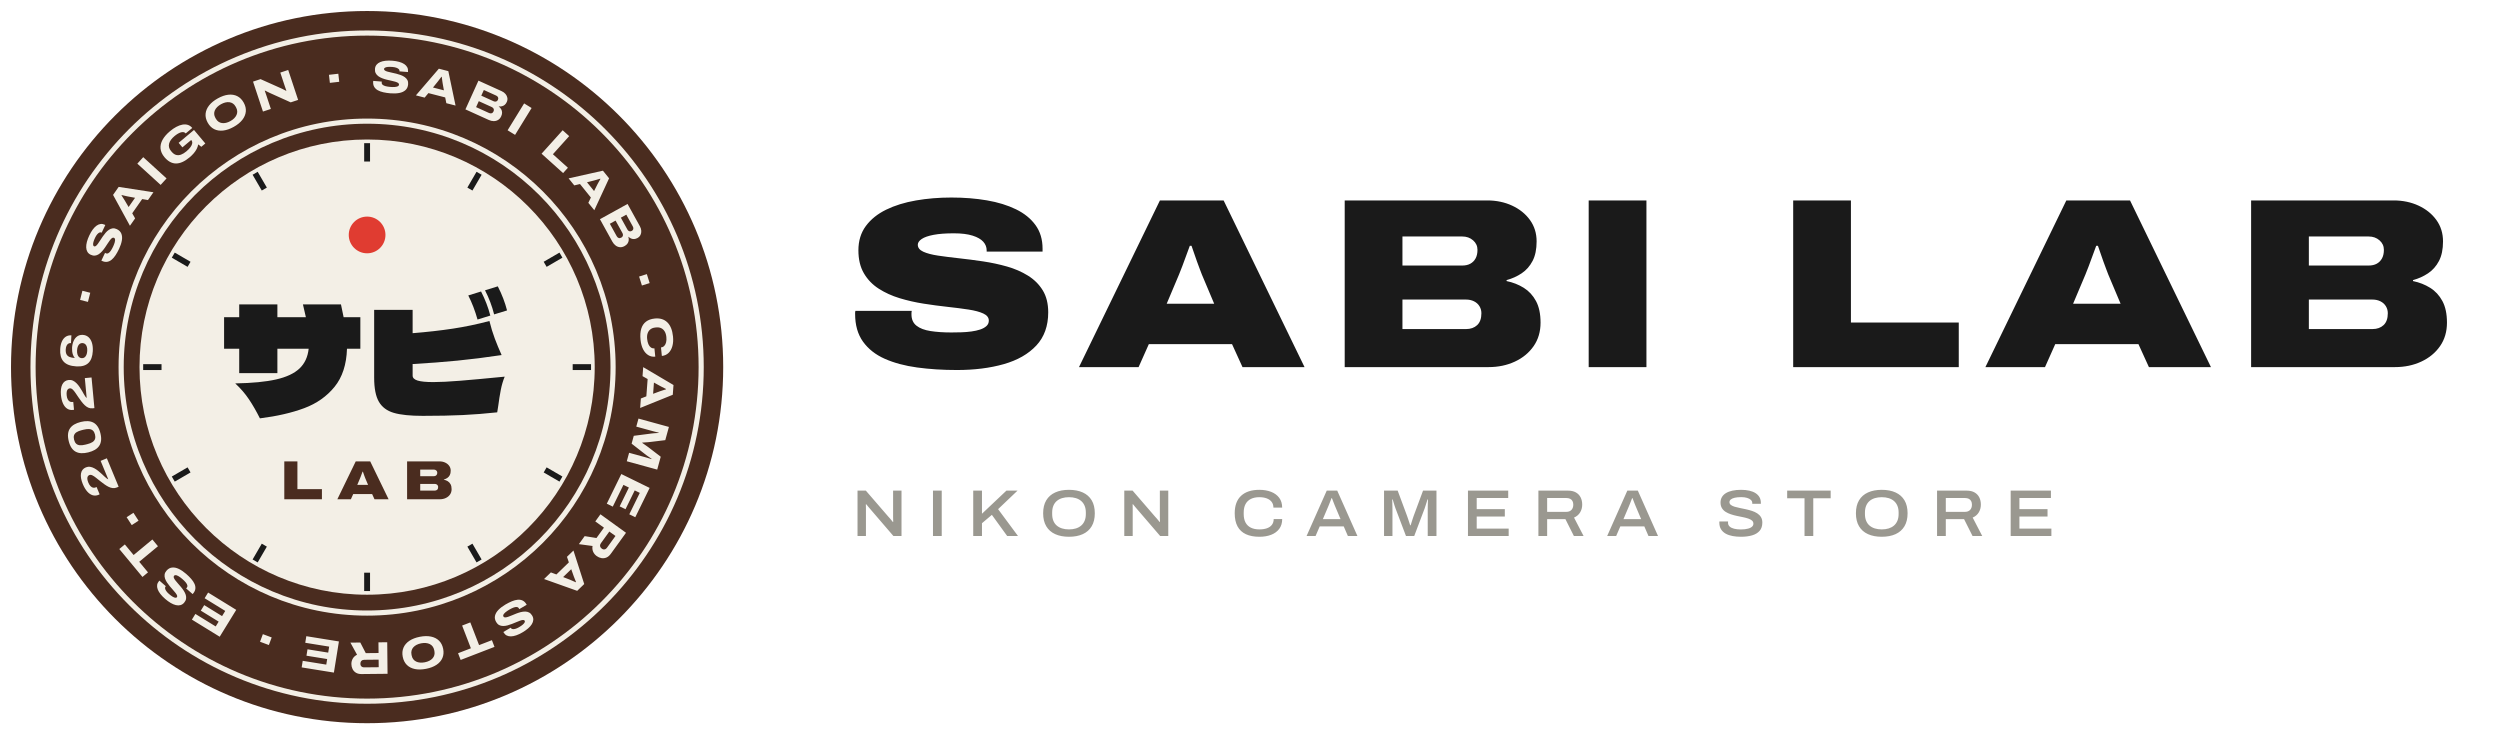
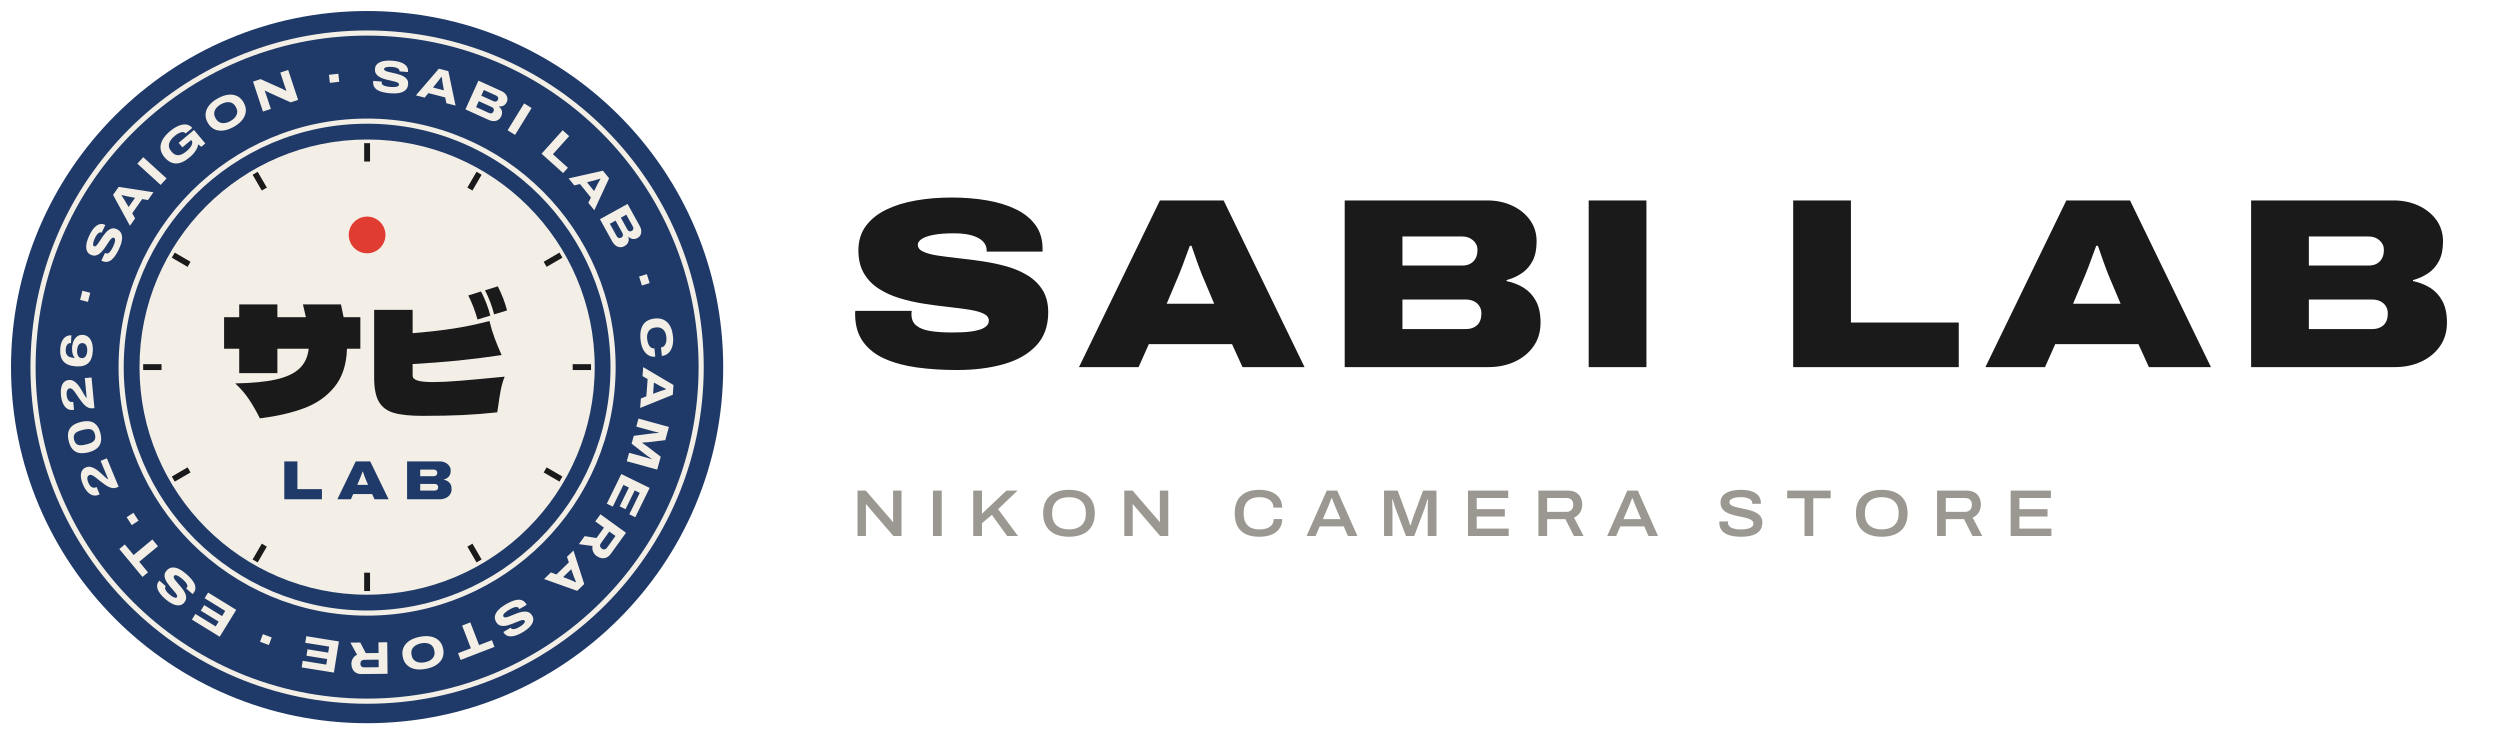
<svg xmlns="http://www.w3.org/2000/svg" viewBox="0 0 681 200">
-   <circle cx="100" cy="100" r="97" fill="#4A2C1F" />
+   <circle cx="100" cy="100" r="97" fill="#1F3A68" />
  <circle cx="100" cy="100" r="62" fill="#F3EFE6" />
  <circle cx="100" cy="100" r="91" fill="none" stroke="#F3EFE6" stroke-width="1.4" />
  <circle cx="100" cy="100" r="67" fill="none" stroke="#F3EFE6" stroke-width="1.4" />
  <path d="M106.333 25.418Q105.305 25.333 104.421 25.136Q103.538 24.939 102.892 24.574Q102.246 24.208 101.914 23.621Q101.581 23.034 101.652 22.175Q101.654 22.15 101.658 22.11Q101.661 22.07 101.676 22.036L104.013 22.228Q103.997 22.277 103.988 22.335Q103.98 22.393 103.974 22.459Q103.943 22.84 104.225 23.09Q104.506 23.34 105.05 23.479Q105.593 23.618 106.324 23.679Q106.634 23.704 106.957 23.71Q107.28 23.715 107.582 23.69Q107.884 23.666 108.128 23.594Q108.373 23.522 108.525 23.391Q108.677 23.26 108.693 23.061Q108.716 22.778 108.442 22.59Q108.168 22.401 107.686 22.26Q107.204 22.118 106.6 21.991Q105.996 21.864 105.351 21.706Q104.706 21.549 104.111 21.318Q103.516 21.088 103.05 20.75Q102.584 20.413 102.334 19.922Q102.085 19.431 102.141 18.755Q102.195 18.095 102.566 17.636Q102.936 17.176 103.569 16.906Q104.203 16.636 105.055 16.548Q105.907 16.46 106.919 16.544Q107.949 16.628 108.757 16.858Q109.564 17.087 110.115 17.453Q110.666 17.819 110.931 18.32Q111.196 18.82 111.144 19.447L111.13 19.626L108.818 19.436L108.827 19.32Q108.849 19.056 108.623 18.832Q108.398 18.608 107.959 18.449Q107.52 18.29 106.898 18.239Q106.124 18.176 105.623 18.232Q105.121 18.288 104.874 18.436Q104.627 18.584 104.61 18.785Q104.589 19.045 104.864 19.223Q105.139 19.4 105.622 19.531Q106.105 19.662 106.709 19.789Q107.312 19.916 107.957 20.075Q108.602 20.233 109.198 20.455Q109.794 20.677 110.26 21.013Q110.727 21.348 110.977 21.822Q111.228 22.296 111.174 22.954Q111.089 23.976 110.447 24.555Q109.804 25.134 108.741 25.331Q107.678 25.529 106.333 25.418ZM113.292 25.977 119.543 18.713 122.125 19.377 124.093 28.756 121.581 28.11 121.274 26.538 116.697 25.361 115.675 26.59ZM117.944 23.838 120.918 24.603 120.566 22.621Q120.546 22.49 120.51 22.246Q120.474 22.002 120.44 21.732Q120.405 21.462 120.377 21.239Q120.348 21.016 120.336 20.931L120.244 20.907Q120.091 21.11 119.894 21.373Q119.696 21.637 119.513 21.884Q119.33 22.13 119.207 22.279ZM126.783 29.795 130.33 21.969 136.672 24.843Q137.306 25.131 137.705 25.607Q138.105 26.083 138.205 26.65Q138.305 27.217 138.044 27.793Q137.82 28.288 137.474 28.571Q137.129 28.854 136.72 28.946Q136.311 29.039 135.885 28.985L135.864 29.031Q136.261 29.321 136.502 29.722Q136.743 30.123 136.766 30.61Q136.79 31.097 136.537 31.656Q136.226 32.343 135.687 32.669Q135.148 32.995 134.489 32.992Q133.83 32.989 133.153 32.682ZM129.686 29.181 133.206 30.776Q133.586 30.948 133.919 30.854Q134.252 30.76 134.444 30.337Q134.548 30.107 134.528 29.879Q134.508 29.65 134.352 29.459Q134.196 29.267 133.902 29.134L130.422 27.557ZM131.101 26.06 134.425 27.567Q134.703 27.693 134.937 27.68Q135.172 27.668 135.355 27.536Q135.538 27.404 135.644 27.169Q135.806 26.812 135.665 26.507Q135.525 26.202 135.166 26.04L131.801 24.515ZM138.272 35.489 142.773 28.169 144.809 29.422 140.308 36.741ZM147.523 41.869 153.27 35.481 155.047 37.08 150.61 42.011 154.7 45.691 153.389 47.148ZM154.889 48.587 164.241 46.497 165.915 48.573 161.889 57.269 160.261 55.25 160.954 53.807 157.988 50.128 156.433 50.503ZM159.897 49.651 161.825 52.042 162.727 50.243Q162.789 50.126 162.906 49.909Q163.023 49.691 163.157 49.454Q163.29 49.217 163.401 49.021Q163.511 48.825 163.552 48.749L163.493 48.676Q163.249 48.747 162.933 48.84Q162.617 48.934 162.323 49.022Q162.029 49.11 161.841 49.156ZM163.425 59.71 170.946 55.554 174.314 61.648Q174.65 62.258 174.686 62.878Q174.722 63.498 174.463 64.013Q174.205 64.527 173.652 64.833Q173.175 65.096 172.729 65.117Q172.284 65.137 171.9 64.967Q171.517 64.797 171.207 64.499L171.163 64.523Q171.308 64.992 171.262 65.458Q171.216 65.924 170.944 66.328Q170.672 66.733 170.134 67.03Q169.475 67.395 168.847 67.334Q168.22 67.274 167.694 66.878Q167.167 66.481 166.808 65.831ZM166.12 60.952 167.989 64.335Q168.191 64.699 168.514 64.823Q168.837 64.947 169.244 64.722Q169.465 64.6 169.586 64.405Q169.706 64.21 169.695 63.963Q169.685 63.716 169.529 63.434L167.681 60.09ZM169.119 59.295 170.884 62.49Q171.032 62.757 171.227 62.887Q171.423 63.017 171.649 63.02Q171.874 63.024 172.1 62.899Q172.443 62.709 172.512 62.381Q172.582 62.052 172.391 61.707L170.604 58.474ZM174.09 75.329 176.196 74.666 176.966 77.113 174.86 77.776ZM174.48 92.562Q174.297 90.782 174.679 89.541Q175.06 88.3 175.986 87.606Q176.911 86.913 178.358 86.765Q180.477 86.547 181.768 87.798Q183.059 89.048 183.326 91.657Q183.476 93.12 183.157 94.278Q182.838 95.436 182.108 96.143Q181.378 96.85 180.289 96.962L180.051 94.642Q180.601 94.585 180.955 94.211Q181.309 93.837 181.454 93.22Q181.599 92.602 181.517 91.8Q181.423 90.887 181.053 90.278Q180.683 89.669 180.098 89.392Q179.514 89.115 178.771 89.191L178.46 89.223Q177.72 89.299 177.197 89.69Q176.675 90.081 176.431 90.748Q176.186 91.416 176.279 92.318Q176.367 93.173 176.627 93.766Q176.887 94.359 177.305 94.653Q177.722 94.946 178.265 94.891L178.497 97.153Q177.438 97.262 176.584 96.736Q175.73 96.211 175.183 95.145Q174.636 94.08 174.48 92.562ZM175.207 100.009 183.461 104.879 183.263 107.538 174.379 111.131 174.571 108.545 176.064 107.965 176.415 103.252 175.024 102.463ZM178.134 104.21 177.906 107.273 179.794 106.576Q179.92 106.533 180.154 106.455Q180.388 106.377 180.647 106.295Q180.907 106.213 181.122 106.146Q181.336 106.078 181.418 106.051L181.425 105.956Q181.198 105.842 180.904 105.694Q180.61 105.546 180.335 105.41Q180.06 105.273 179.891 105.178ZM173.923 114.022 182.21 116.295 181.223 119.896 177.049 120.402Q176.807 120.431 176.435 120.46Q176.063 120.488 175.669 120.515Q175.275 120.542 174.965 120.56L174.942 120.644Q175.175 120.804 175.483 121.02Q175.791 121.236 176.104 121.458Q176.416 121.68 176.638 121.845L179.984 124.412L179.023 127.919L170.736 125.646L171.368 123.341L175.834 124.566Q176.079 124.633 176.375 124.72Q176.671 124.808 176.957 124.9Q177.244 124.991 177.452 125.056L177.479 124.959Q177.277 124.829 177.005 124.642Q176.733 124.456 176.466 124.271Q176.199 124.086 176.006 123.937L172.051 120.852L172.637 118.714L177.615 118.071Q177.948 118.035 178.288 118.007Q178.628 117.979 178.921 117.967Q179.215 117.956 179.403 117.942L179.429 117.846Q179.261 117.813 178.99 117.745Q178.718 117.677 178.408 117.598Q178.097 117.519 177.789 117.435L173.323 116.211ZM169.247 129.128 176.963 132.909 173.05 140.896 171.421 140.097 174.279 134.262 172.898 133.585 170.385 138.715 168.797 137.937 171.31 132.807 169.822 132.078 166.919 138.004 165.29 137.205ZM163.558 140.094 170.524 145.126 166.385 150.856Q165.839 151.612 165.174 151.881Q164.509 152.149 163.826 152.029Q163.142 151.909 162.54 151.475Q161.888 151.004 161.574 150.297Q161.259 149.591 161.409 148.726L157.686 148.224L159.264 146.04L162.477 146.557L164.516 143.735L162.159 142.032ZM165.981 144.793 163.685 147.971Q163.399 148.368 163.468 148.77Q163.538 149.172 163.924 149.451Q164.184 149.639 164.441 149.668Q164.698 149.696 164.93 149.573Q165.163 149.449 165.358 149.179L167.653 146.001ZM156.208 149.967 159.143 159.09 157.228 160.946 148.201 157.73 150.063 155.925 151.564 156.484 154.957 153.194 154.441 151.68ZM155.605 155.052 153.4 157.19 155.275 157.924Q155.397 157.975 155.624 158.072Q155.851 158.168 156.099 158.28Q156.347 158.391 156.553 158.483Q156.758 158.575 156.837 158.609L156.905 158.543Q156.812 158.307 156.69 158.001Q156.568 157.695 156.453 157.41Q156.338 157.126 156.276 156.943ZM137.709 164.657Q138.599 164.135 139.435 163.789Q140.271 163.442 141.009 163.37Q141.748 163.297 142.358 163.586Q142.967 163.875 143.404 164.619Q143.416 164.641 143.436 164.676Q143.457 164.71 143.464 164.747L141.441 165.933Q141.427 165.884 141.4 165.832Q141.374 165.779 141.34 165.722Q141.147 165.392 140.773 165.35Q140.399 165.308 139.874 165.506Q139.349 165.704 138.716 166.076Q138.448 166.233 138.181 166.414Q137.913 166.595 137.681 166.789Q137.448 166.983 137.289 167.183Q137.131 167.382 137.082 167.577Q137.033 167.771 137.133 167.943Q137.277 168.188 137.61 168.184Q137.942 168.181 138.418 168.02Q138.894 167.858 139.461 167.615Q140.028 167.372 140.646 167.13Q141.265 166.887 141.884 166.734Q142.504 166.58 143.079 166.588Q143.654 166.596 144.141 166.855Q144.627 167.113 144.97 167.698Q145.305 168.269 145.266 168.858Q145.228 169.447 144.865 170.032Q144.502 170.617 143.856 171.179Q143.209 171.741 142.333 172.255Q141.441 172.778 140.649 173.055Q139.857 173.331 139.196 173.349Q138.534 173.366 138.03 173.109Q137.525 172.852 137.206 172.309L137.116 172.154L139.116 170.981L139.175 171.081Q139.309 171.309 139.622 171.363Q139.936 171.416 140.386 171.294Q140.837 171.171 141.375 170.855Q142.045 170.463 142.423 170.128Q142.801 169.794 142.918 169.531Q143.035 169.267 142.933 169.094Q142.801 168.868 142.474 168.881Q142.147 168.894 141.676 169.065Q141.206 169.235 140.639 169.479Q140.072 169.722 139.453 169.963Q138.834 170.205 138.219 170.366Q137.604 170.527 137.029 170.52Q136.455 170.514 135.977 170.27Q135.5 170.027 135.166 169.457Q134.647 168.573 134.84 167.73Q135.033 166.887 135.789 166.114Q136.545 165.341 137.709 164.657ZM128.112 169.542 130.5 175.731 133.995 174.383 134.7 176.211 125.481 179.768 124.776 177.94 128.27 176.592 125.882 170.403ZM114.364 173.459Q116.055 173.128 117.393 173.403Q118.732 173.678 119.592 174.522Q120.451 175.367 120.72 176.745Q120.992 178.134 120.513 179.239Q120.035 180.344 118.898 181.1Q117.761 181.856 116.07 182.186Q114.359 182.521 113.027 182.247Q111.694 181.974 110.834 181.131Q109.975 180.287 109.703 178.898Q109.434 177.52 109.913 176.414Q110.391 175.308 111.522 174.551Q112.653 173.793 114.364 173.459ZM114.708 175.241Q114.023 175.374 113.488 175.649Q112.953 175.924 112.6 176.319Q112.248 176.713 112.111 177.216Q111.975 177.718 112.089 178.298L112.145 178.585Q112.257 179.162 112.572 179.571Q112.886 179.981 113.361 180.211Q113.836 180.441 114.434 180.49Q115.033 180.54 115.717 180.406Q116.402 180.272 116.937 180.001Q117.473 179.73 117.826 179.338Q118.18 178.946 118.313 178.449Q118.447 177.952 118.334 177.375L118.278 177.088Q118.164 176.509 117.853 176.094Q117.541 175.679 117.066 175.446Q116.59 175.214 115.991 175.16Q115.392 175.107 114.708 175.241ZM105.48 174.948 105.568 183.54 98.5 183.612Q97.567 183.622 96.956 183.247Q96.345 182.871 96.035 182.25Q95.726 181.629 95.718 180.886Q95.71 180.082 96.092 179.41Q96.474 178.737 97.259 178.344L95.451 175.05L98.146 175.023L99.637 177.915L103.119 177.88L103.09 174.972ZM103.138 179.687 99.217 179.727Q98.728 179.732 98.446 180.027Q98.164 180.322 98.168 180.798Q98.172 181.119 98.301 181.343Q98.431 181.567 98.668 181.68Q98.906 181.793 99.238 181.79L103.159 181.75ZM92.32 174.73 90.953 183.213 82.172 181.798 82.461 180.007 88.877 181.041 89.121 179.522 83.482 178.613 83.763 176.868 89.403 177.776 89.666 176.14 83.152 175.091 83.441 173.299ZM74.009 173.637 73.239 175.707 70.835 174.813 71.604 172.743ZM64.351 166.126 59.847 173.444 52.273 168.782 53.224 167.236 58.758 170.643 59.564 169.333 54.7 166.338 55.627 164.833 60.491 167.827 61.36 166.416 55.741 162.957 56.692 161.412ZM50.717 156.336Q51.495 157.013 52.09 157.695Q52.685 158.377 52.989 159.054Q53.292 159.731 53.212 160.401Q53.132 161.071 52.566 161.722Q52.55 161.741 52.523 161.771Q52.497 161.801 52.465 161.819L50.696 160.28Q50.738 160.251 50.779 160.209Q50.82 160.167 50.864 160.117Q51.115 159.828 51.036 159.46Q50.957 159.092 50.602 158.658Q50.247 158.224 49.693 157.742Q49.459 157.538 49.202 157.342Q48.945 157.146 48.687 156.988Q48.429 156.829 48.189 156.742Q47.95 156.655 47.75 156.671Q47.55 156.686 47.419 156.836Q47.233 157.05 47.342 157.365Q47.451 157.679 47.755 158.079Q48.06 158.479 48.471 158.939Q48.882 159.399 49.309 159.907Q49.735 160.416 50.078 160.955Q50.421 161.493 50.597 162.041Q50.772 162.589 50.682 163.132Q50.592 163.676 50.147 164.187Q49.712 164.686 49.142 164.837Q48.571 164.988 47.901 164.831Q47.23 164.673 46.492 164.239Q45.754 163.805 44.987 163.138Q44.207 162.46 43.693 161.797Q43.178 161.134 42.951 160.513Q42.724 159.891 42.807 159.331Q42.89 158.771 43.303 158.296L43.421 158.161L45.171 159.683L45.095 159.771Q44.921 159.971 44.97 160.285Q45.019 160.599 45.279 160.987Q45.538 161.375 46.009 161.785Q46.594 162.294 47.032 162.546Q47.469 162.798 47.756 162.825Q48.043 162.852 48.175 162.701Q48.347 162.503 48.23 162.197Q48.114 161.891 47.802 161.5Q47.491 161.108 47.08 160.648Q46.668 160.188 46.242 159.678Q45.817 159.169 45.468 158.637Q45.119 158.105 44.943 157.558Q44.766 157.012 44.845 156.482Q44.923 155.952 45.357 155.454Q46.03 154.68 46.891 154.594Q47.752 154.509 48.725 154.979Q49.698 155.449 50.717 156.336ZM43.03 148.794 37.924 153.029 40.315 155.912 38.807 157.162 32.499 149.556 34.007 148.305 36.398 151.188 41.504 146.954ZM37.74 141.837 35.886 143.037 34.492 140.884 36.346 139.684ZM32.318 132.586 31.82 132.792Q31.248 133.029 30.67 132.952Q30.093 132.874 29.524 132.585Q28.955 132.296 28.397 131.892Q27.84 131.487 27.307 131.066Q26.691 130.577 26.154 130.141Q25.616 129.705 25.155 129.482Q24.693 129.26 24.325 129.412Q24.039 129.53 23.898 129.799Q23.757 130.067 23.791 130.48Q23.825 130.894 24.063 131.47Q24.314 132.076 24.645 132.414Q24.975 132.753 25.331 132.837Q25.687 132.922 26.028 132.781L26.313 132.662L27.135 134.645Q27.057 134.691 26.992 134.726Q26.928 134.76 26.844 134.795Q26.017 135.138 25.236 134.903Q24.455 134.667 23.766 133.895Q23.077 133.122 22.551 131.851Q22.219 131.05 22.09 130.334Q21.961 129.617 22.054 129.022Q22.148 128.426 22.479 127.99Q22.81 127.553 23.392 127.312Q23.966 127.074 24.54 127.162Q25.114 127.25 25.677 127.553Q26.239 127.855 26.764 128.281Q27.288 128.706 27.766 129.147Q28.084 129.451 28.393 129.743Q28.702 130.036 28.979 130.257Q29.255 130.478 29.493 130.568L27.41 125.542L29.109 124.838ZM27.348 118.006Q27.629 119.138 27.528 120.002Q27.428 120.867 26.986 121.5Q26.543 122.133 25.803 122.556Q25.063 122.979 24.058 123.228Q23.053 123.477 22.201 123.449Q21.349 123.421 20.668 123.073Q19.986 122.725 19.493 122.008Q19 121.29 18.72 120.159Q18.439 119.027 18.54 118.162Q18.64 117.297 19.079 116.666Q19.518 116.034 20.257 115.611Q20.997 115.188 22.003 114.939Q23.008 114.689 23.86 114.718Q24.711 114.746 25.397 115.092Q26.082 115.439 26.575 116.157Q27.068 116.875 27.348 118.006ZM25.88 118.37Q25.7 117.645 25.306 117.286Q24.913 116.927 24.29 116.877Q23.667 116.828 22.8 117.043L22.259 117.177Q21.392 117.392 20.87 117.725Q20.349 118.058 20.175 118.558Q20 119.058 20.18 119.783Q20.357 120.497 20.746 120.864Q21.135 121.23 21.752 121.283Q22.37 121.337 23.237 121.122L23.778 120.987Q24.645 120.772 25.172 120.436Q25.699 120.099 25.878 119.591Q26.056 119.084 25.88 118.37ZM25.718 111.174 25.181 111.224Q24.564 111.282 24.035 111.037Q23.507 110.793 23.048 110.349Q22.59 109.905 22.176 109.354Q21.763 108.804 21.378 108.244Q20.933 107.595 20.549 107.02Q20.164 106.445 19.788 106.096Q19.413 105.747 19.016 105.784Q18.709 105.813 18.495 106.028Q18.281 106.243 18.191 106.647Q18.101 107.052 18.159 107.673Q18.221 108.326 18.436 108.747Q18.652 109.168 18.968 109.354Q19.283 109.539 19.65 109.505L19.958 109.476L20.158 111.613Q20.07 111.634 19.998 111.648Q19.927 111.662 19.835 111.67Q18.944 111.754 18.267 111.299Q17.59 110.844 17.16 109.902Q16.73 108.961 16.602 107.591Q16.521 106.728 16.609 106.005Q16.697 105.283 16.962 104.741Q17.227 104.2 17.672 103.88Q18.117 103.561 18.744 103.502Q19.363 103.444 19.886 103.698Q20.408 103.951 20.856 104.406Q21.305 104.861 21.68 105.422Q22.056 105.983 22.383 106.545Q22.597 106.93 22.806 107.3Q23.015 107.671 23.214 107.964Q23.413 108.257 23.613 108.413L23.106 102.996L24.936 102.824ZM25.275 95.669Q25.215 96.737 24.923 97.539Q24.632 98.341 24.094 98.866Q23.555 99.391 22.737 99.63Q21.918 99.869 20.811 99.806Q19.555 99.735 18.686 99.396Q17.816 99.057 17.293 98.461Q16.769 97.865 16.554 97.027Q16.339 96.188 16.4 95.113Q16.469 93.899 16.849 93.041Q17.23 92.183 17.885 91.738Q18.541 91.293 19.453 91.345L19.333 93.451Q18.873 93.424 18.567 93.638Q18.262 93.851 18.099 94.253Q17.936 94.654 17.905 95.198Q17.858 96.034 18.129 96.527Q18.4 97.02 18.963 97.243Q19.525 97.467 20.381 97.516Q20.056 97.142 19.884 96.667Q19.712 96.192 19.658 95.689Q19.605 95.187 19.629 94.766Q19.691 93.676 20.059 92.863Q20.428 92.049 21.06 91.612Q21.691 91.175 22.545 91.224Q23.484 91.277 24.121 91.854Q24.758 92.432 25.053 93.413Q25.348 94.394 25.275 95.669ZM23.764 95.594Q23.801 94.945 23.66 94.474Q23.518 94.004 23.218 93.74Q22.917 93.475 22.484 93.451Q22.061 93.427 21.743 93.645Q21.425 93.863 21.228 94.307Q21.031 94.751 20.993 95.422Q20.956 96.065 21.101 96.54Q21.246 97.014 21.544 97.278Q21.842 97.542 22.272 97.567Q22.691 97.59 23.012 97.365Q23.333 97.14 23.53 96.689Q23.728 96.237 23.764 95.594ZM23.958 82.236 21.816 81.698 22.441 79.21 24.583 79.748ZM32.422 67.817Q31.98 68.75 31.485 69.507Q30.99 70.265 30.42 70.74Q29.851 71.216 29.184 71.321Q28.518 71.425 27.738 71.056Q27.715 71.046 27.679 71.029Q27.643 71.011 27.616 70.985L28.619 68.865Q28.659 68.898 28.71 68.926Q28.761 68.955 28.822 68.983Q29.167 69.147 29.5 68.971Q29.833 68.795 30.155 68.336Q30.477 67.876 30.791 67.213Q30.924 66.932 31.042 66.631Q31.161 66.331 31.244 66.04Q31.327 65.749 31.346 65.494Q31.365 65.24 31.296 65.052Q31.227 64.863 31.047 64.778Q30.79 64.657 30.517 64.847Q30.244 65.037 29.942 65.439Q29.639 65.84 29.308 66.36Q28.976 66.881 28.602 67.429Q28.228 67.978 27.802 68.454Q27.377 68.929 26.897 69.247Q26.417 69.565 25.87 69.625Q25.322 69.685 24.709 69.395Q24.111 69.112 23.811 68.604Q23.512 68.095 23.482 67.407Q23.452 66.72 23.669 65.891Q23.887 65.063 24.322 64.144Q24.764 63.21 25.262 62.535Q25.761 61.86 26.298 61.473Q26.835 61.087 27.396 61.015Q27.958 60.943 28.527 61.212L28.689 61.289L27.697 63.386L27.592 63.336Q27.353 63.223 27.064 63.355Q26.775 63.487 26.471 63.842Q26.168 64.197 25.901 64.761Q25.569 65.463 25.445 65.952Q25.321 66.441 25.373 66.725Q25.424 67.008 25.606 67.094Q25.843 67.206 26.106 67.011Q26.369 66.817 26.661 66.41Q26.954 66.004 27.285 65.484Q27.617 64.964 27.992 64.416Q28.367 63.868 28.785 63.388Q29.202 62.908 29.681 62.59Q30.159 62.272 30.691 62.204Q31.222 62.136 31.819 62.419Q32.746 62.857 33.062 63.663Q33.377 64.468 33.188 65.532Q32.999 66.597 32.422 67.817ZM35.394 61.501 30.796 53.093 32.327 50.91 41.798 52.37 40.309 54.493 38.73 54.227 36.016 58.096 36.808 59.486ZM35.03 56.393 36.793 53.879 34.815 53.511Q34.685 53.483 34.444 53.431Q34.203 53.379 33.938 53.316Q33.673 53.253 33.454 53.201Q33.235 53.15 33.151 53.131L33.096 53.209Q33.233 53.423 33.41 53.701Q33.587 53.978 33.753 54.236Q33.92 54.495 34.016 54.662ZM43.759 50.368 37.408 44.58 39.018 42.813 45.369 48.601ZM51.644 42.865Q49.647 44.538 47.94 44.532Q46.233 44.527 44.793 42.808Q43.851 41.682 43.732 40.489Q43.614 39.295 44.274 38.091Q44.934 36.886 46.307 35.736Q47.167 35.015 48.024 34.558Q48.88 34.1 49.678 33.952Q50.476 33.804 51.163 34.018Q51.851 34.232 52.372 34.855L50.59 36.347Q50.35 36.062 50.003 35.999Q49.655 35.936 49.247 36.062Q48.839 36.187 48.406 36.447Q47.973 36.707 47.549 37.062Q46.964 37.553 46.586 38.066Q46.208 38.58 46.07 39.101Q45.931 39.622 46.051 40.129Q46.171 40.636 46.571 41.114L46.764 41.344Q47.327 42.016 47.962 42.197Q48.598 42.379 49.301 42.126Q50.003 41.873 50.762 41.237Q51.493 40.625 51.898 40.063Q52.302 39.501 52.361 39.021Q52.42 38.541 52.131 38.196L52.08 38.135L49.689 40.137L48.66 38.908L52.847 35.402L55.928 39.082L54.845 39.989L53.993 39.33Q53.892 39.954 53.584 40.562Q53.277 41.169 52.786 41.744Q52.296 42.32 51.644 42.865ZM63.639 34.575Q62.134 35.412 60.776 35.564Q59.418 35.716 58.339 35.179Q57.261 34.641 56.579 33.414Q55.891 32.177 56.005 30.978Q56.119 29.779 56.967 28.709Q57.815 27.638 59.32 26.802Q60.844 25.955 62.196 25.803Q63.548 25.651 64.626 26.188Q65.704 26.725 66.391 27.962Q67.073 29.189 66.96 30.388Q66.847 31.588 66.005 32.658Q65.163 33.728 63.639 34.575ZM62.762 32.986Q63.372 32.648 63.796 32.221Q64.22 31.794 64.433 31.31Q64.647 30.826 64.621 30.306Q64.595 29.786 64.308 29.27L64.166 29.014Q63.881 28.5 63.455 28.208Q63.03 27.916 62.507 27.844Q61.984 27.772 61.4 27.909Q60.816 28.047 60.206 28.386Q59.596 28.724 59.17 29.148Q58.745 29.572 58.53 30.054Q58.315 30.535 58.342 31.049Q58.368 31.563 58.654 32.077L58.796 32.333Q59.083 32.849 59.507 33.147Q59.932 33.445 60.456 33.52Q60.98 33.594 61.566 33.46Q62.152 33.325 62.762 32.986ZM71.629 30.39 68.927 22.233 70.977 21.554 76.561 24.056Q76.714 24.117 76.954 24.239Q77.193 24.361 77.452 24.49Q77.71 24.619 77.908 24.726L78.013 24.691Q77.933 24.471 77.811 24.14Q77.69 23.809 77.608 23.562L76.353 19.774L78.507 19.06L81.209 27.217L79.19 27.886L73.699 25.409Q73.321 25.241 72.893 25.025Q72.466 24.809 72.207 24.677L72.114 24.708Q72.174 24.865 72.297 25.214Q72.42 25.563 72.56 25.983L73.783 29.677ZM89.858 22.572 89.607 20.378 92.156 20.087 92.407 22.281Z" fill="#F3EFE6" />
  <line x1="100.0" y1="44.0" x2="100.0" y2="39.0" stroke="#1A1A1A" stroke-width="1.6" />
  <line x1="128.0" y1="51.5" x2="130.5" y2="47.2" stroke="#1A1A1A" stroke-width="1.6" />
  <line x1="148.5" y1="72.0" x2="152.8" y2="69.5" stroke="#1A1A1A" stroke-width="1.6" />
  <line x1="156.0" y1="100.0" x2="161.0" y2="100.0" stroke="#1A1A1A" stroke-width="1.6" />
  <line x1="148.5" y1="128.0" x2="152.8" y2="130.5" stroke="#1A1A1A" stroke-width="1.6" />
  <line x1="128.0" y1="148.5" x2="130.5" y2="152.8" stroke="#1A1A1A" stroke-width="1.6" />
  <line x1="100.0" y1="156.0" x2="100.0" y2="161.0" stroke="#1A1A1A" stroke-width="1.6" />
  <line x1="72.0" y1="148.5" x2="69.5" y2="152.8" stroke="#1A1A1A" stroke-width="1.6" />
  <line x1="51.5" y1="128.0" x2="47.2" y2="130.5" stroke="#1A1A1A" stroke-width="1.6" />
  <line x1="44.0" y1="100.0" x2="39.0" y2="100.0" stroke="#1A1A1A" stroke-width="1.6" />
  <line x1="51.5" y1="72.0" x2="47.2" y2="69.5" stroke="#1A1A1A" stroke-width="1.6" />
  <line x1="72.0" y1="51.5" x2="69.5" y2="47.2" stroke="#1A1A1A" stroke-width="1.6" />
  <path d="M38.56 -27.0V-18.4H34.92Q34.72 -11.96 31.54 -8.04Q28.36 -4.12 23.28 -2.22Q18.2 -0.32 11.2 0.56Q9.76 -2.32 8.22 -4.62Q6.68 -6.92 4.48 -8.96Q11.4 -9.08 15.62 -10.04Q19.84 -11.0 21.98 -13.02Q24.12 -15.04 24.48 -18.4H15.96V-11.76H5.56V-18.4H1.44V-27.0H5.56V-30.48H15.96V-27.0H23.72Q23.52 -28.04 22.92 -30.48H33.28L34.0 -27.0ZM75.0 -27.76Q74.16 -31.12 72.52 -34.32L76.0 -35.4Q77.68 -32.12 78.52 -28.84ZM70.48 -26.36Q69.48 -29.92 67.96 -32.92L71.44 -34.0Q73.12 -30.72 73.96 -27.44ZM52.8 -11.08Q52.8 -10.16 54.14 -9.74Q55.48 -9.32 58.44 -9.32Q61.2 -9.32 65.68 -9.68Q70.16 -10.04 77.88 -10.8Q77.2 -9.16 76.82 -7.22Q76.44 -5.28 76.12 -2.84L75.84 -1.08Q71.0 -0.56 66.48 -0.34Q61.96 -0.12 55.56 -0.12Q50.44 -0.12 47.66 -0.94Q44.88 -1.76 43.6 -3.98Q42.32 -6.2 42.32 -10.52V-29.0H52.8V-22.64Q58.76 -23.12 63.76 -23.88Q68.76 -24.64 73.72 -25.96Q74.36 -23.36 75.18 -21.18Q76.0 -19.0 77.04 -16.68Q70.64 -15.72 64.96 -15.16Q59.28 -14.6 52.8 -14.24Z" fill="#1A1A1A" transform="translate(59.6 113.4)" />
-   <path d="M1.142 0.0V-10.319H4.716V-2.76H11.393V0.0ZM15.592 0.0 20.602 -10.319H24.545L29.555 0.0H25.714L25.066 -1.423H19.916L19.281 0.0ZM21.02 -3.922H23.962L23.198 -5.733Q23.15 -5.857 23.069 -6.071Q22.988 -6.284 22.893 -6.547Q22.798 -6.809 22.713 -7.063Q22.628 -7.318 22.558 -7.51H22.452Q22.358 -7.251 22.233 -6.915Q22.108 -6.58 21.992 -6.261Q21.875 -5.942 21.784 -5.732ZM34.592 0.0V-10.319H43.415Q44.263 -10.319 44.958 -9.996Q45.654 -9.674 46.063 -9.104Q46.472 -8.534 46.472 -7.782Q46.472 -7.047 46.22 -6.567Q45.968 -6.087 45.545 -5.806Q45.122 -5.524 44.614 -5.386V-5.326Q45.199 -5.206 45.675 -4.91Q46.152 -4.613 46.434 -4.089Q46.717 -3.565 46.717 -2.753Q46.717 -1.916 46.289 -1.3Q45.862 -0.683 45.129 -0.342Q44.396 0.0 43.497 0.0ZM38.166 -2.355H42.105Q42.529 -2.355 42.792 -2.599Q43.054 -2.843 43.054 -3.336Q43.054 -3.573 42.936 -3.768Q42.817 -3.964 42.598 -4.073Q42.38 -4.182 42.097 -4.182H38.166ZM38.166 -6.288H41.862Q42.165 -6.288 42.372 -6.403Q42.58 -6.518 42.696 -6.732Q42.812 -6.946 42.812 -7.26Q42.812 -7.612 42.539 -7.849Q42.267 -8.087 41.871 -8.087H38.166Z" fill="#4A2C1F" transform="translate(76.3 136)" />
+   <path d="M1.142 0.0V-10.319H4.716V-2.76H11.393V0.0ZM15.592 0.0 20.602 -10.319H24.545L29.555 0.0H25.714L25.066 -1.423H19.916L19.281 0.0ZM21.02 -3.922H23.962L23.198 -5.733Q23.15 -5.857 23.069 -6.071Q22.988 -6.284 22.893 -6.547Q22.798 -6.809 22.713 -7.063Q22.628 -7.318 22.558 -7.51H22.452Q22.358 -7.251 22.233 -6.915Q22.108 -6.58 21.992 -6.261Q21.875 -5.942 21.784 -5.732ZM34.592 0.0V-10.319H43.415Q44.263 -10.319 44.958 -9.996Q45.654 -9.674 46.063 -9.104Q46.472 -8.534 46.472 -7.782Q46.472 -7.047 46.22 -6.567Q45.968 -6.087 45.545 -5.806Q45.122 -5.524 44.614 -5.386V-5.326Q45.199 -5.206 45.675 -4.91Q46.152 -4.613 46.434 -4.089Q46.717 -3.565 46.717 -2.753Q46.717 -1.916 46.289 -1.3Q45.862 -0.683 45.129 -0.342Q44.396 0.0 43.497 0.0ZM38.166 -2.355H42.105Q42.529 -2.355 42.792 -2.599Q43.054 -2.843 43.054 -3.336Q43.054 -3.573 42.936 -3.768Q42.817 -3.964 42.598 -4.073Q42.38 -4.182 42.097 -4.182H38.166ZM38.166 -6.288H41.862Q42.165 -6.288 42.372 -6.403Q42.58 -6.518 42.696 -6.732Q42.812 -6.946 42.812 -7.26Q42.812 -7.612 42.539 -7.849Q42.267 -8.087 41.871 -8.087H38.166Z" fill="#1F3A68" transform="translate(76.3 136)" />
  <circle cx="100" cy="64" r="5" fill="#E03C31" />
  <path d="M260.671 100.792Q254.863 100.792 249.836 100.105Q244.808 99.418 241.022 97.741Q237.236 96.064 235.085 93.07Q232.934 90.076 232.934 85.522Q232.934 85.39 232.934 85.162Q232.934 84.934 233 84.682H248.358Q248.292 84.946 248.289 85.189Q248.286 85.432 248.286 85.654Q248.286 87.641 249.648 88.718Q251.01 89.795 253.471 90.179Q255.931 90.563 259.154 90.563Q260.468 90.563 261.875 90.518Q263.282 90.473 264.615 90.293Q265.947 90.113 267.006 89.759Q268.065 89.404 268.71 88.813Q269.355 88.222 269.355 87.334Q269.355 86.098 267.864 85.405Q266.373 84.712 263.823 84.321Q261.273 83.931 258.123 83.589Q254.973 83.247 251.592 82.716Q248.211 82.185 245.061 81.228Q241.911 80.271 239.361 78.633Q236.811 76.995 235.32 74.436Q233.829 71.877 233.829 68.199Q233.829 64.312 235.856 61.57Q237.884 58.828 241.394 57.115Q244.904 55.402 249.497 54.604Q254.089 53.806 259.16 53.806Q264.356 53.806 268.85 54.58Q273.344 55.354 276.745 57.01Q280.147 58.666 282.07 61.315Q283.993 63.964 283.993 67.714V68.53H268.767V68.212Q268.767 66.879 267.843 65.847Q266.918 64.815 264.932 64.185Q262.946 63.555 259.814 63.555Q256.501 63.555 254.311 63.969Q252.12 64.384 251.064 65.107Q250.008 65.83 250.008 66.664Q250.008 67.882 251.499 68.566Q252.99 69.25 255.54 69.631Q258.09 70.012 261.24 70.355Q264.39 70.697 267.771 71.201Q271.152 71.705 274.302 72.599Q277.453 73.493 280.003 75.074Q282.553 76.655 284.044 79.088Q285.535 81.521 285.535 85.073Q285.535 90.652 282.289 94.123Q279.043 97.594 273.421 99.193Q267.799 100.792 260.671 100.792ZM293.918 100.0 315.963 54.598H333.312L355.356 100.0H338.457L335.606 93.741H312.942L310.152 100.0ZM317.802 82.744H330.747L327.386 74.775Q327.176 74.229 326.819 73.289Q326.462 72.35 326.044 71.195Q325.627 70.04 325.252 68.921Q324.877 67.802 324.571 66.956H324.103Q323.689 68.096 323.14 69.573Q322.591 71.049 322.078 72.453Q321.565 73.857 321.163 74.781ZM366.297 100.0V54.598H405.121Q408.85 54.598 411.911 56.017Q414.973 57.436 416.773 59.944Q418.573 62.452 418.573 65.758Q418.573 68.992 417.463 71.104Q416.353 73.216 414.492 74.455Q412.632 75.694 410.395 76.3V76.564Q412.969 77.092 415.066 78.397Q417.163 79.702 418.405 82.009Q419.647 84.316 419.647 87.886Q419.647 91.57 417.766 94.282Q415.885 96.994 412.66 98.497Q409.435 100.0 405.481 100.0ZM382.026 89.639H399.357Q401.224 89.639 402.378 88.564Q403.533 87.489 403.533 85.323Q403.533 84.28 403.01 83.42Q402.488 82.559 401.526 82.078Q400.564 81.598 399.32 81.598H382.026ZM382.026 72.334H398.289Q399.619 72.334 400.532 71.827Q401.445 71.32 401.955 70.379Q402.465 69.438 402.465 68.056Q402.465 66.508 401.266 65.463Q400.068 64.419 398.325 64.419H382.026ZM432.759 100.0V54.598H448.488V100.0ZM488.463 100.0V54.598H504.192V87.857H533.568V100.0ZM540.824 100.0 562.869 54.598H580.218L602.262 100.0H585.363L582.512 93.741H559.848L557.058 100.0ZM564.708 82.744H577.653L574.292 74.775Q574.082 74.229 573.725 73.289Q573.368 72.35 572.95 71.195Q572.533 70.04 572.158 68.921Q571.783 67.802 571.477 66.956H571.009Q570.595 68.096 570.046 69.573Q569.497 71.049 568.984 72.453Q568.471 73.857 568.069 74.781ZM613.203 100.0V54.598H652.027Q655.756 54.598 658.817 56.017Q661.879 57.436 663.679 59.944Q665.479 62.452 665.479 65.758Q665.479 68.992 664.369 71.104Q663.259 73.216 661.398 74.455Q659.538 75.694 657.301 76.3V76.564Q659.875 77.092 661.972 78.397Q664.069 79.702 665.311 82.009Q666.553 84.316 666.553 87.886Q666.553 91.57 664.672 94.282Q662.791 96.994 659.566 98.497Q656.341 100.0 652.387 100.0ZM628.932 89.639H646.263Q648.13 89.639 649.284 88.564Q650.439 87.489 650.439 85.323Q650.439 84.28 649.916 83.42Q649.394 82.559 648.432 82.078Q647.47 81.598 646.226 81.598H628.932ZM628.932 72.334H645.195Q646.525 72.334 647.438 71.827Q648.351 71.32 648.861 70.379Q649.371 69.438 649.371 68.056Q649.371 66.508 648.172 65.463Q646.974 64.419 645.231 64.419H628.932Z" fill="#1A1A1A" />
  <path d="M233.589 146.0V133.644H235.854L242.023 140.785Q242.18 140.936 242.398 141.196Q242.615 141.455 242.836 141.718Q243.057 141.981 243.196 142.174H243.311Q243.303 141.855 243.291 141.462Q243.279 141.069 243.279 140.767V133.644H245.572V146.0H243.357L237.16 138.786Q236.86 138.457 236.51 138.025Q236.16 137.592 235.965 137.359H235.858Q235.866 137.605 235.874 138.014Q235.882 138.424 235.882 138.904V146.0ZM254.145 146.0V133.644H256.527V146.0ZM265.107 146.0V133.644H267.489V139.941L274.15 133.644H277.178L271.88 138.694L277.295 146.0H274.35L270.187 140.246L267.489 142.523V146.0ZM291.185 146.216Q289.013 146.216 287.431 145.497Q285.848 144.778 285.001 143.352Q284.153 141.926 284.153 139.822Q284.153 137.7 285.001 136.283Q285.848 134.866 287.431 134.147Q289.013 133.428 291.185 133.428Q293.378 133.428 294.954 134.147Q296.529 134.866 297.377 136.283Q298.225 137.7 298.225 139.822Q298.225 141.926 297.377 143.352Q296.529 144.778 294.954 145.497Q293.378 146.216 291.185 146.216ZM291.189 144.209Q292.233 144.209 293.075 143.946Q293.917 143.682 294.522 143.161Q295.126 142.639 295.455 141.853Q295.783 141.066 295.783 140.023V139.621Q295.783 138.573 295.455 137.785Q295.126 136.997 294.522 136.476Q293.917 135.955 293.075 135.695Q292.233 135.435 291.189 135.435Q290.146 135.435 289.303 135.695Q288.461 135.955 287.856 136.476Q287.251 136.997 286.931 137.785Q286.611 138.573 286.611 139.621V140.023Q286.611 141.066 286.931 141.853Q287.251 142.639 287.856 143.161Q288.462 143.682 289.304 143.946Q290.146 144.209 291.189 144.209ZM306.255 146.0V133.644H308.52L314.689 140.785Q314.846 140.936 315.064 141.196Q315.281 141.455 315.502 141.718Q315.723 141.981 315.862 142.174H315.977Q315.969 141.855 315.957 141.462Q315.945 141.069 315.945 140.767V133.644H318.238V146.0H316.023L309.826 138.786Q309.526 138.457 309.176 138.025Q308.826 137.592 308.631 137.359H308.524Q308.532 137.605 308.54 138.014Q308.548 138.424 308.548 138.904V146.0ZM343.061 146.216Q340.885 146.216 339.382 145.517Q337.879 144.817 337.107 143.395Q336.335 141.973 336.335 139.818Q336.335 136.66 338.085 135.044Q339.836 133.428 343.051 133.428Q344.852 133.428 346.254 133.978Q347.657 134.529 348.459 135.604Q349.261 136.68 349.261 138.279H346.878Q346.878 137.338 346.393 136.706Q345.909 136.075 345.047 135.755Q344.185 135.435 343.042 135.435Q341.693 135.435 340.738 135.91Q339.783 136.385 339.284 137.313Q338.785 138.242 338.785 139.608V140.029Q338.785 141.412 339.285 142.342Q339.785 143.272 340.74 143.741Q341.696 144.209 343.057 144.209Q344.248 144.209 345.12 143.896Q345.993 143.583 346.473 142.952Q346.953 142.32 346.953 141.39H349.27Q349.27 142.975 348.473 144.051Q347.676 145.127 346.278 145.671Q344.879 146.216 343.061 146.216ZM355.914 146.0 361.403 133.644H364.262L369.759 146.0H367.158L366.029 143.384H359.494L358.365 146.0ZM360.348 141.409H365.165L363.761 138.094Q363.68 137.906 363.546 137.578Q363.413 137.25 363.273 136.882Q363.132 136.515 363.008 136.19Q362.883 135.865 362.82 135.7H362.702Q362.565 136.062 362.383 136.531Q362.2 137.001 362.032 137.427Q361.863 137.853 361.753 138.102ZM377.013 146.0V133.644H380.726L383.283 140.536Q383.399 140.854 383.554 141.319Q383.708 141.784 383.864 142.253Q384.021 142.722 384.133 143.091H384.265Q384.361 142.761 384.501 142.311Q384.641 141.861 384.795 141.389Q384.949 140.917 385.08 140.545L387.636 133.644H391.294V146.0H388.913V138.975Q388.913 138.425 388.926 137.828Q388.939 137.231 388.96 136.746Q388.981 136.26 388.989 136.056H388.846Q388.781 136.277 388.639 136.723Q388.497 137.169 388.347 137.656Q388.196 138.143 388.07 138.503L385.238 146.0H382.986L380.145 138.512Q380.012 138.151 379.869 137.706Q379.727 137.261 379.602 136.819Q379.476 136.378 379.378 136.056H379.236Q379.253 136.41 379.266 136.924Q379.278 137.438 379.291 137.977Q379.304 138.515 379.304 138.975V146.0ZM399.873 146.0V133.644H410.838V135.659H402.255V138.687H409.914V140.702H402.255V143.985H410.963V146.0ZM419.061 146.0V133.644H427.088Q428.41 133.644 429.272 134.138Q430.133 134.631 430.563 135.491Q430.993 136.35 430.993 137.456Q430.993 138.623 430.432 139.564Q429.872 140.505 428.765 140.99L431.365 146.0H428.722L426.421 141.418H421.443V146.0ZM421.443 139.428H426.663Q427.572 139.428 428.067 138.896Q428.563 138.364 428.563 137.478Q428.563 136.898 428.346 136.493Q428.129 136.088 427.706 135.873Q427.283 135.659 426.663 135.659H421.443ZM437.796 146.0 443.285 133.644H446.144L451.641 146.0H449.04L447.911 143.384H441.376L440.247 146.0ZM442.23 141.409H447.047L445.643 138.094Q445.562 137.906 445.428 137.578Q445.295 137.25 445.155 136.882Q445.014 136.515 444.89 136.19Q444.765 135.865 444.702 135.7H444.584Q444.447 136.062 444.265 136.531Q444.082 137.001 443.914 137.427Q443.745 137.853 443.635 138.102ZM474.236 146.216Q473.04 146.216 471.97 146.021Q470.9 145.827 470.085 145.374Q469.271 144.92 468.808 144.175Q468.345 143.43 468.345 142.329Q468.345 142.251 468.35 142.169Q468.354 142.088 468.363 142.039H470.739Q470.73 142.096 470.721 142.199Q470.712 142.301 470.712 142.405Q470.712 143.007 471.14 143.412Q471.568 143.818 472.364 144.022Q473.16 144.225 474.228 144.225Q474.783 144.225 475.288 144.166Q475.794 144.107 476.219 143.989Q476.645 143.871 476.962 143.685Q477.279 143.498 477.453 143.24Q477.626 142.982 477.626 142.653Q477.626 142.132 477.251 141.804Q476.875 141.476 476.237 141.26Q475.6 141.043 474.8 140.88Q473.999 140.717 473.15 140.54Q472.3 140.364 471.5 140.097Q470.7 139.831 470.062 139.431Q469.424 139.031 469.049 138.408Q468.673 137.786 468.673 136.892Q468.673 136.052 469.052 135.404Q469.431 134.756 470.158 134.315Q470.886 133.875 471.92 133.652Q472.953 133.428 474.264 133.428Q475.529 133.428 476.53 133.659Q477.53 133.89 478.229 134.344Q478.928 134.797 479.293 135.456Q479.658 136.115 479.658 136.971V137.227H477.315V137.001Q477.315 136.522 476.935 136.171Q476.555 135.82 475.886 135.62Q475.216 135.419 474.339 135.419Q473.25 135.419 472.532 135.587Q471.815 135.756 471.46 136.063Q471.104 136.37 471.104 136.785Q471.104 137.241 471.48 137.536Q471.855 137.832 472.493 138.026Q473.131 138.221 473.932 138.379Q474.732 138.537 475.581 138.722Q476.43 138.907 477.231 139.166Q478.031 139.425 478.669 139.835Q479.307 140.245 479.683 140.858Q480.058 141.471 480.058 142.35Q480.058 143.751 479.315 144.604Q478.572 145.456 477.259 145.836Q475.946 146.216 474.236 146.216ZM491.553 146.0V135.722H486.826V133.644H498.673V135.722H493.935V146.0ZM512.585 146.216Q510.413 146.216 508.831 145.497Q507.248 144.778 506.401 143.352Q505.553 141.926 505.553 139.822Q505.553 137.7 506.401 136.283Q507.248 134.866 508.831 134.147Q510.413 133.428 512.585 133.428Q514.778 133.428 516.354 134.147Q517.929 134.866 518.777 136.283Q519.625 137.7 519.625 139.822Q519.625 141.926 518.777 143.352Q517.929 144.778 516.354 145.497Q514.778 146.216 512.585 146.216ZM512.589 144.209Q513.633 144.209 514.475 143.946Q515.317 143.682 515.922 143.161Q516.526 142.639 516.855 141.853Q517.183 141.066 517.183 140.023V139.621Q517.183 138.573 516.855 137.785Q516.526 136.997 515.922 136.476Q515.317 135.955 514.475 135.695Q513.633 135.435 512.589 135.435Q511.546 135.435 510.703 135.695Q509.861 135.955 509.256 136.476Q508.651 136.997 508.331 137.785Q508.011 138.573 508.011 139.621V140.023Q508.011 141.066 508.331 141.853Q508.651 142.639 509.256 143.161Q509.862 143.682 510.704 143.946Q511.546 144.209 512.589 144.209ZM527.655 146.0V133.644H535.682Q537.004 133.644 537.866 134.138Q538.727 134.631 539.157 135.491Q539.587 136.35 539.587 137.456Q539.587 138.623 539.026 139.564Q538.466 140.505 537.359 140.99L539.959 146.0H537.316L535.015 141.418H530.037V146.0ZM530.037 139.428H535.257Q536.166 139.428 536.661 138.896Q537.157 138.364 537.157 137.478Q537.157 136.898 536.94 136.493Q536.723 136.088 536.3 135.873Q535.877 135.659 535.257 135.659H530.037ZM547.707 146.0V133.644H558.672V135.659H550.089V138.687H557.748V140.702H550.089V143.985H558.797V146.0Z" fill="#9A9890" />
</svg>
